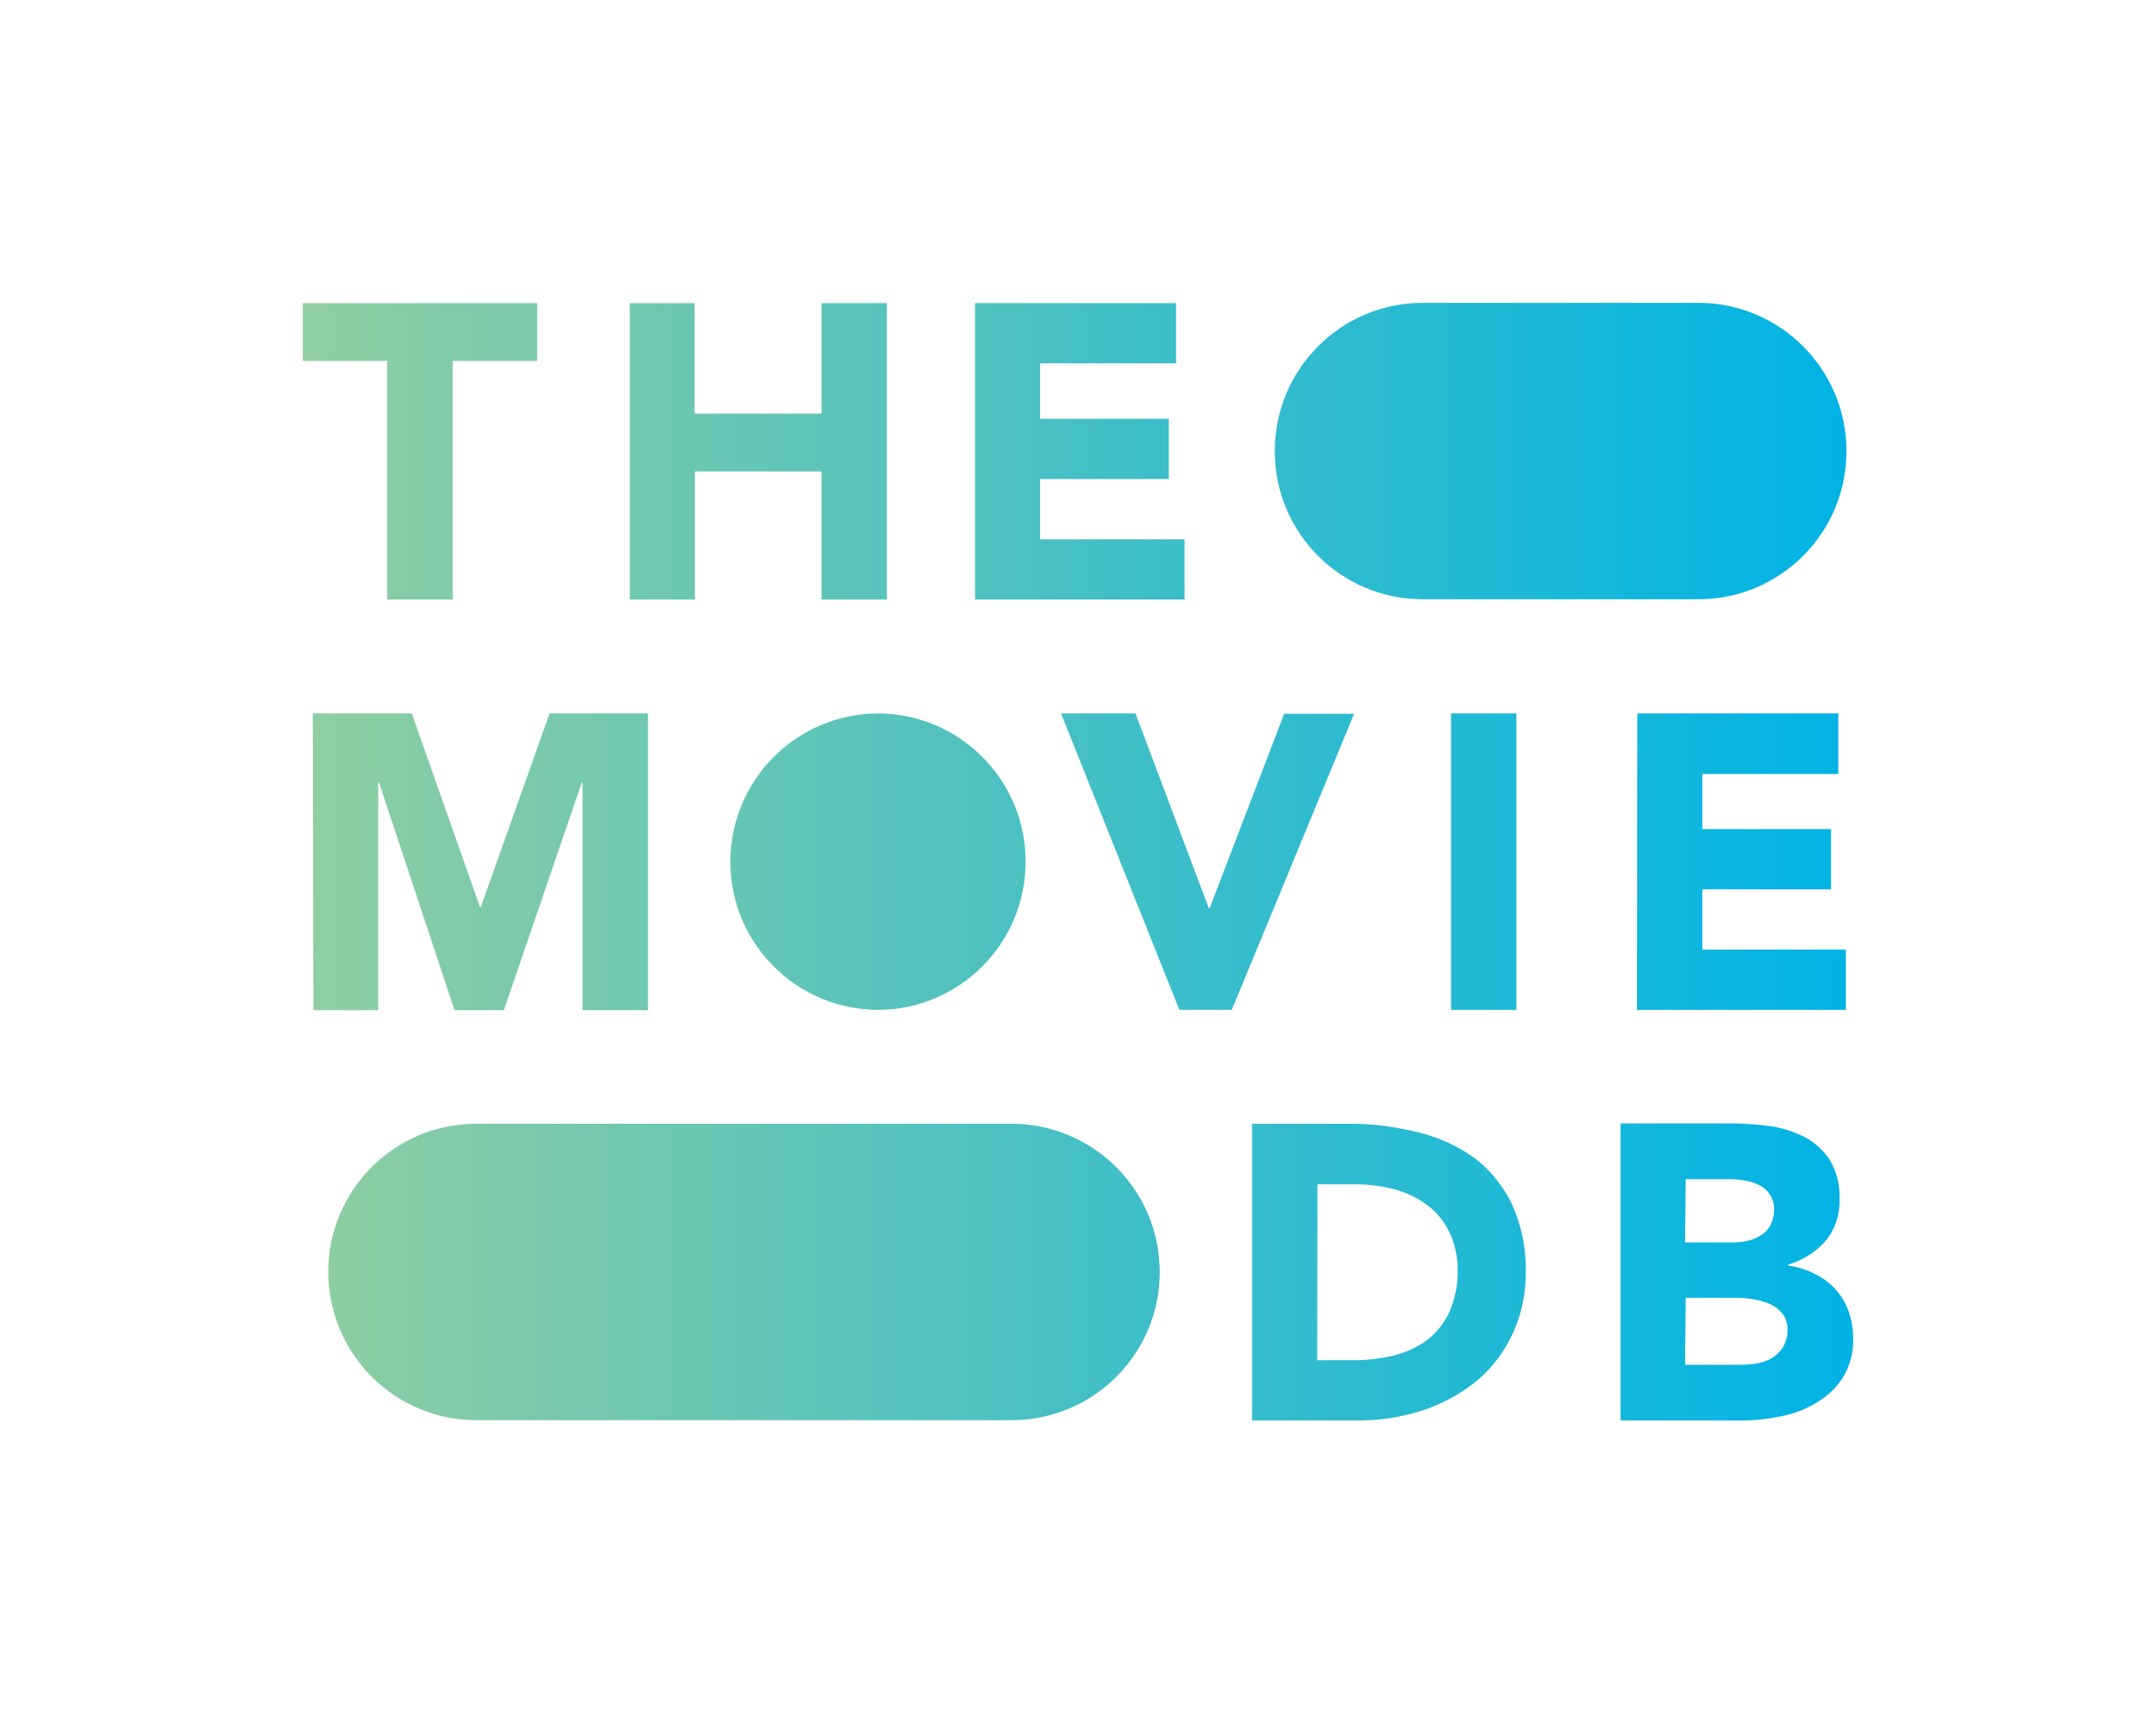
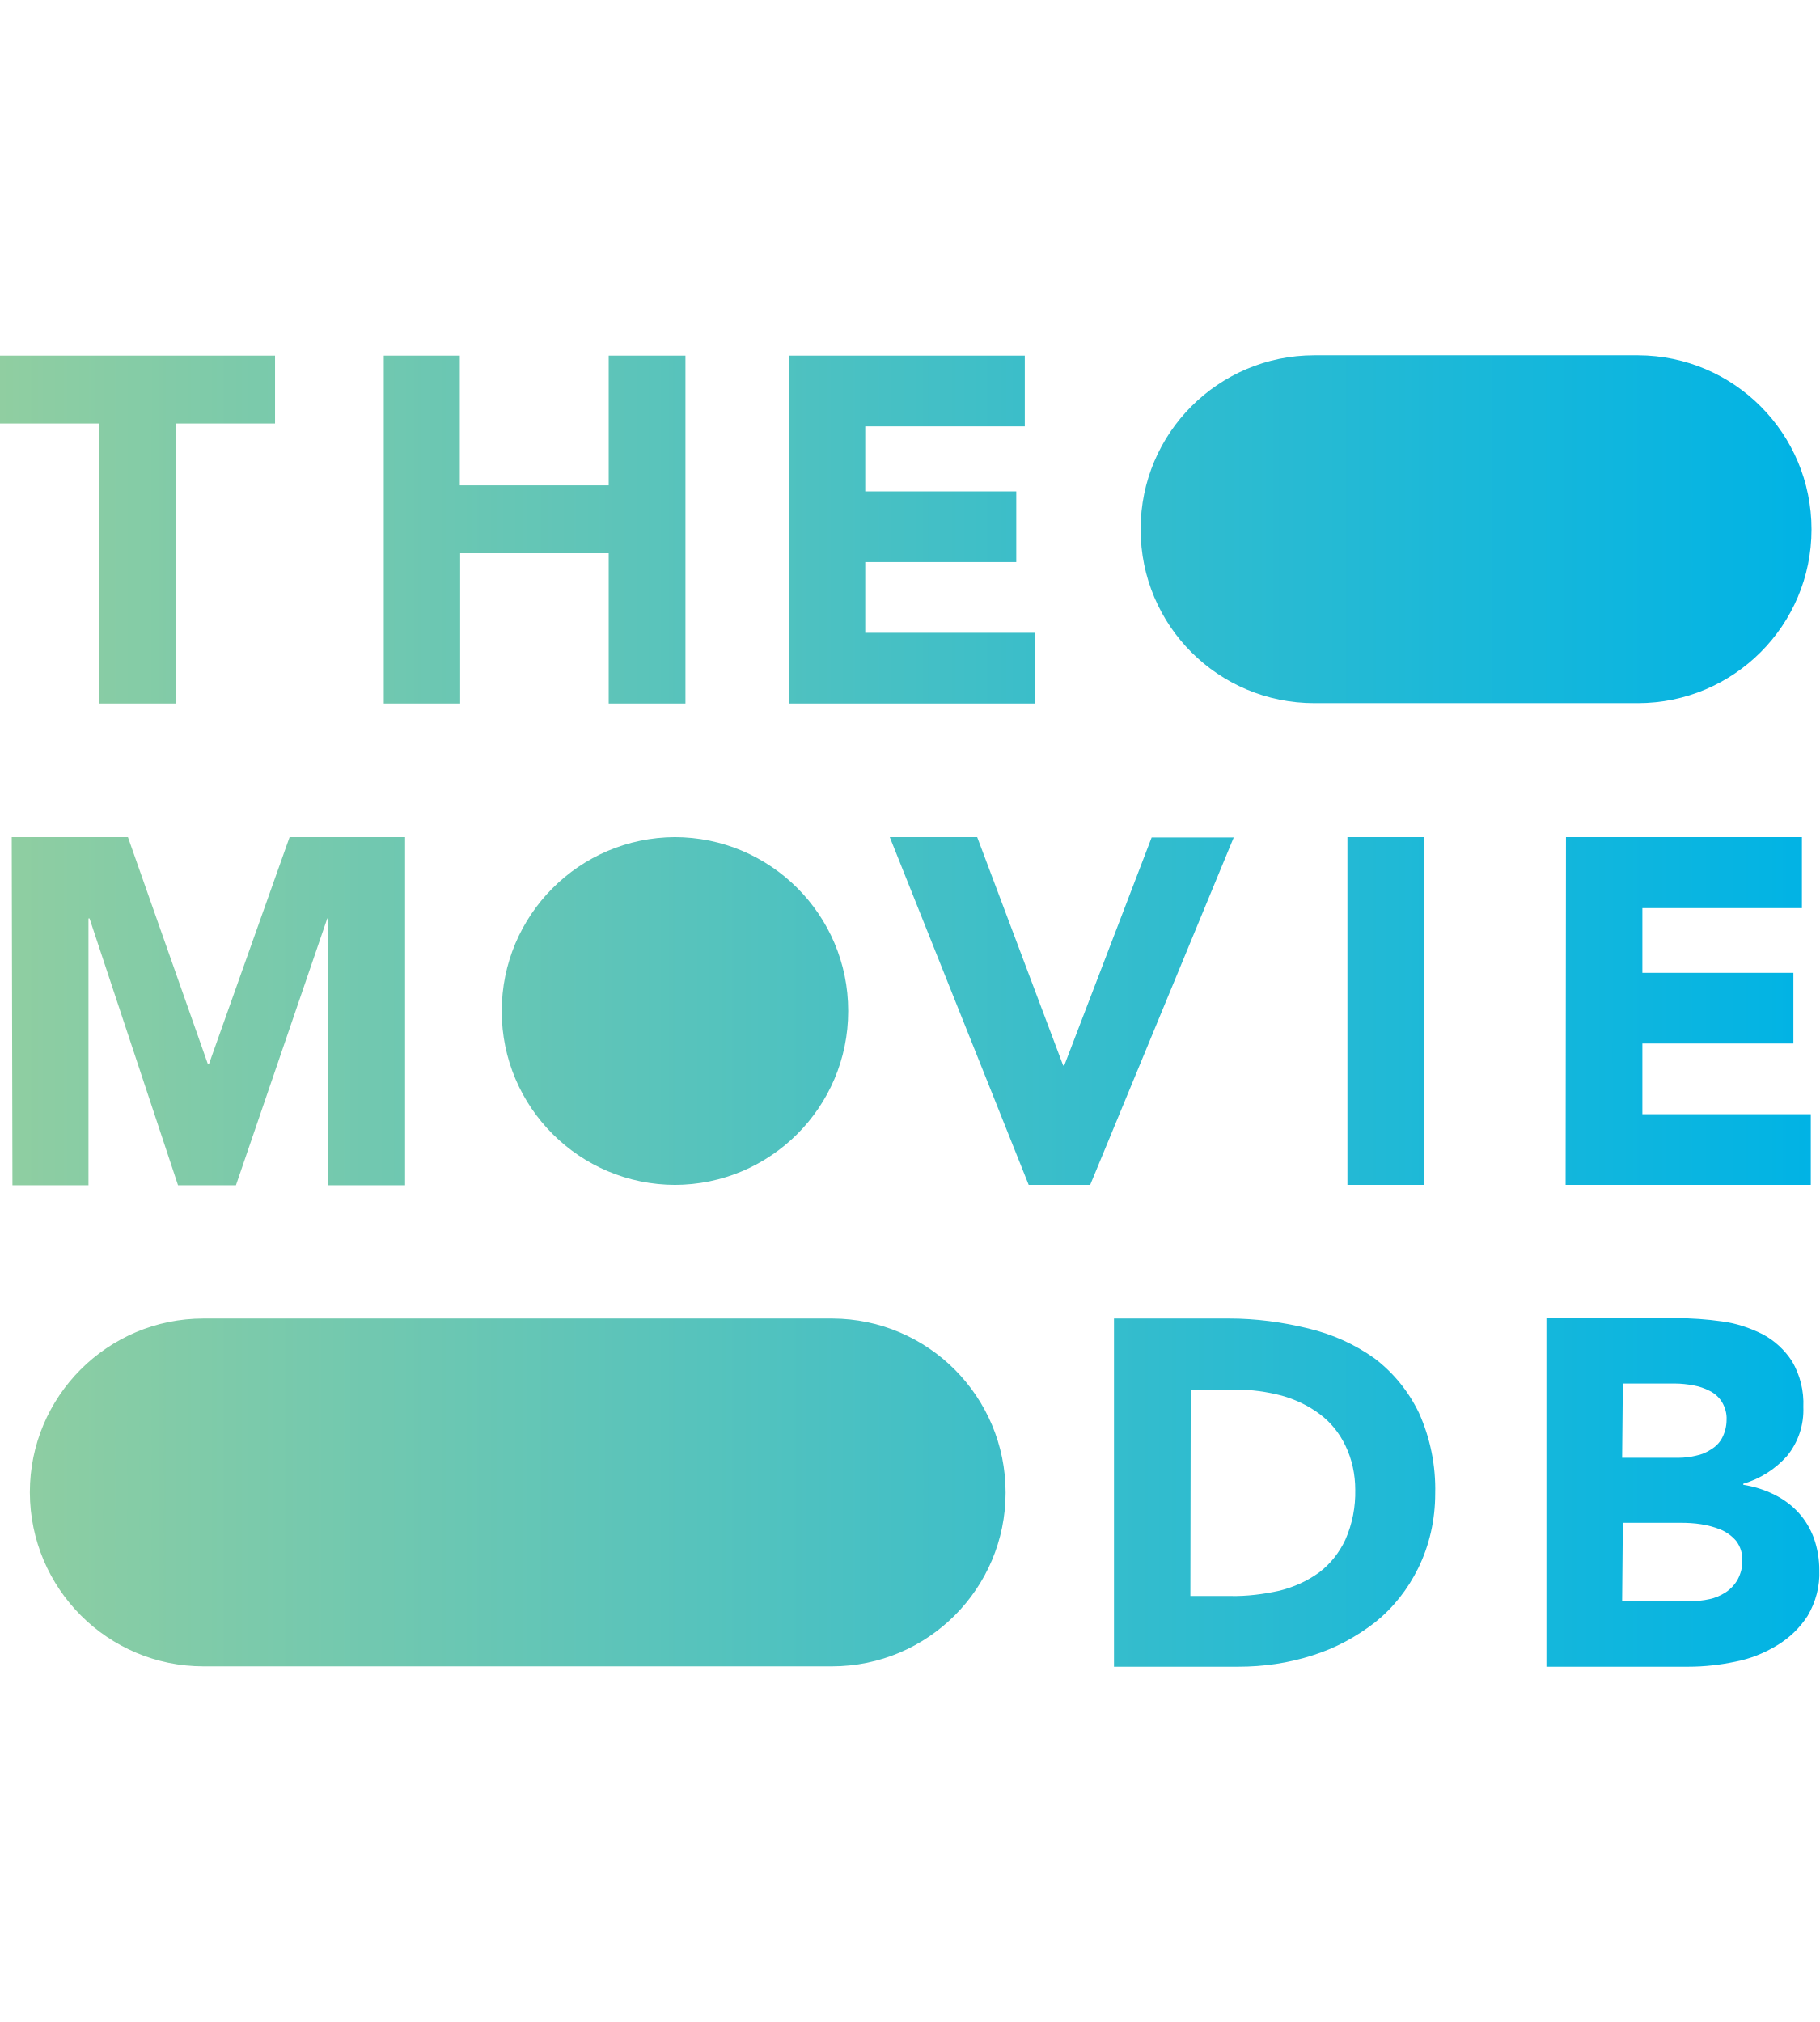
- <svg xmlns="http://www.w3.org/2000/svg" xml:space="preserve" viewBox="-100 -28.6 712.02 569.1">
+ <svg xmlns="http://www.w3.org/2000/svg" xml:space="preserve" viewBox="0 -28.6 512.02 569.1">
  <linearGradient id="a" x1="0" x2="512" y1="258.6" y2="258.6" gradientTransform="matrix(1 0 0 -1 0 514.6)" gradientUnits="userSpaceOnUse">
    <stop offset="0" style="stop-color:#90cea1" />
    <stop offset=".56" style="stop-color:#3cbec9" />
    <stop offset="1" style="stop-color:#00b3e5" />
  </linearGradient>
  <path d="M141.2 256c0-27 21.8-48.9 48.8-49h.1-.3c27 0 48.9 21.9 48.9 48.9v.1c0 27-21.9 48.9-48.9 48.9h.3c-27 0-48.9-21.9-48.9-48.9m228.7-86.7h91c27 0 48.9-21.9 48.9-48.9S488 71.5 461 71.4h-91.1c-27 0-48.9 21.9-48.9 48.9v.1c0 27.1 21.9 48.9 48.9 48.9M57.3 440.4h176.8c27 0 48.9-21.9 48.9-48.9s-21.8-48.9-48.8-49H57.3c-27 0-48.9 21.9-48.9 48.9v.1c.1 27 21.9 48.9 48.9 48.9m232.2-135.5h17.3l40.4-97.8h-23.1l-24.6 64.2h-.3L275 207h-24.6zm89.7 0h21.6V207h-21.6zm61.4 0h69V285h-47.4v-19.9h42.5v-19.9h-42.5V227h44.9v-20h-66.4zM27.9 169.4h21.6V90.6h27.9V71.5H0v19.1h27.9zm80 0h21.6v-42.3h41.8v42.3h21.6V71.5h-21.6V108h-41.9V71.5H108v97.9zm114.1 0h69.2v-19.9h-47.7v-19.9H286v-19.9h-42.5V91.4h44.9V71.5H222zM3.5 305h21.4v-75.1h.3L50.1 305h16.3l25.7-75.1h.3V305H114v-98H81.5l-22.7 63.9h-.3L36 207H3.3zm310 135.5h35c7.1 0 14.1-1 20.9-3.2 6.4-2 12.3-5.2 17.6-9.3 5.1-4.1 9.2-9.3 12.1-15.2 3.2-6.5 4.8-13.7 4.8-21 .2-7.9-1.4-15.7-4.6-22.8-2.9-6-7.2-11.3-12.5-15.3-5.6-4-11.9-6.8-18.6-8.4-7.3-1.8-14.8-2.8-22.3-2.8h-32.4zm21.6-78h12.7c4.4 0 8.7.6 12.9 1.7 3.9 1.1 7.5 2.8 10.7 5.2 3.1 2.3 5.5 5.3 7.2 8.8 1.9 3.9 2.8 8.2 2.8 12.5.1 4.8-.8 9.6-2.8 14.1-1.7 3.6-4.2 6.8-7.4 9.2-3.3 2.4-7.1 4.1-11.1 5.1-4.5 1-9.2 1.6-13.8 1.5H335zm100 78h40.1c4.4 0 8.8-.5 13.1-1.4 4.2-.8 8.2-2.4 11.8-4.6 3.5-2.1 6.4-4.9 8.6-8.3 2.3-3.9 3.5-8.4 3.3-12.9 0-3-.5-6-1.5-8.9-1-2.7-2.4-5.1-4.3-7.2s-4.2-3.8-6.8-5.1c-2.8-1.4-5.7-2.3-8.8-2.8v-.3c4.8-1.4 9-4.1 12.3-7.8 3.2-3.9 4.8-8.8 4.6-13.8.2-4.5-.9-9-3.2-12.9-2.1-3.2-4.9-5.8-8.3-7.6-3.6-1.8-7.5-3.1-11.5-3.6-4.2-.6-8.5-.9-12.8-.9h-36.5v98.1zm21.6-79.7h14.7c1.7 0 3.4.2 5.1.5 1.6.3 3.2.8 4.7 1.6 1.4.7 2.6 1.8 3.4 3.1.9 1.5 1.4 3.3 1.3 5 0 1.7-.4 3.4-1.2 5-.7 1.4-1.8 2.5-3.1 3.3-1.3.9-2.8 1.5-4.3 1.8-1.6.4-3.3.6-4.9.6h-15.9zm0 39.2H473c1.9 0 3.8.1 5.7.4s3.8.8 5.5 1.5 3.2 1.8 4.4 3.2c1.2 1.6 1.8 3.5 1.7 5.5.1 1.9-.4 3.7-1.3 5.4-.8 1.4-2 2.7-3.4 3.6s-3 1.6-4.6 1.9c-1.7.4-3.4.5-5.1.6h-19.4z" style="fill:url(#a)" />
</svg>
